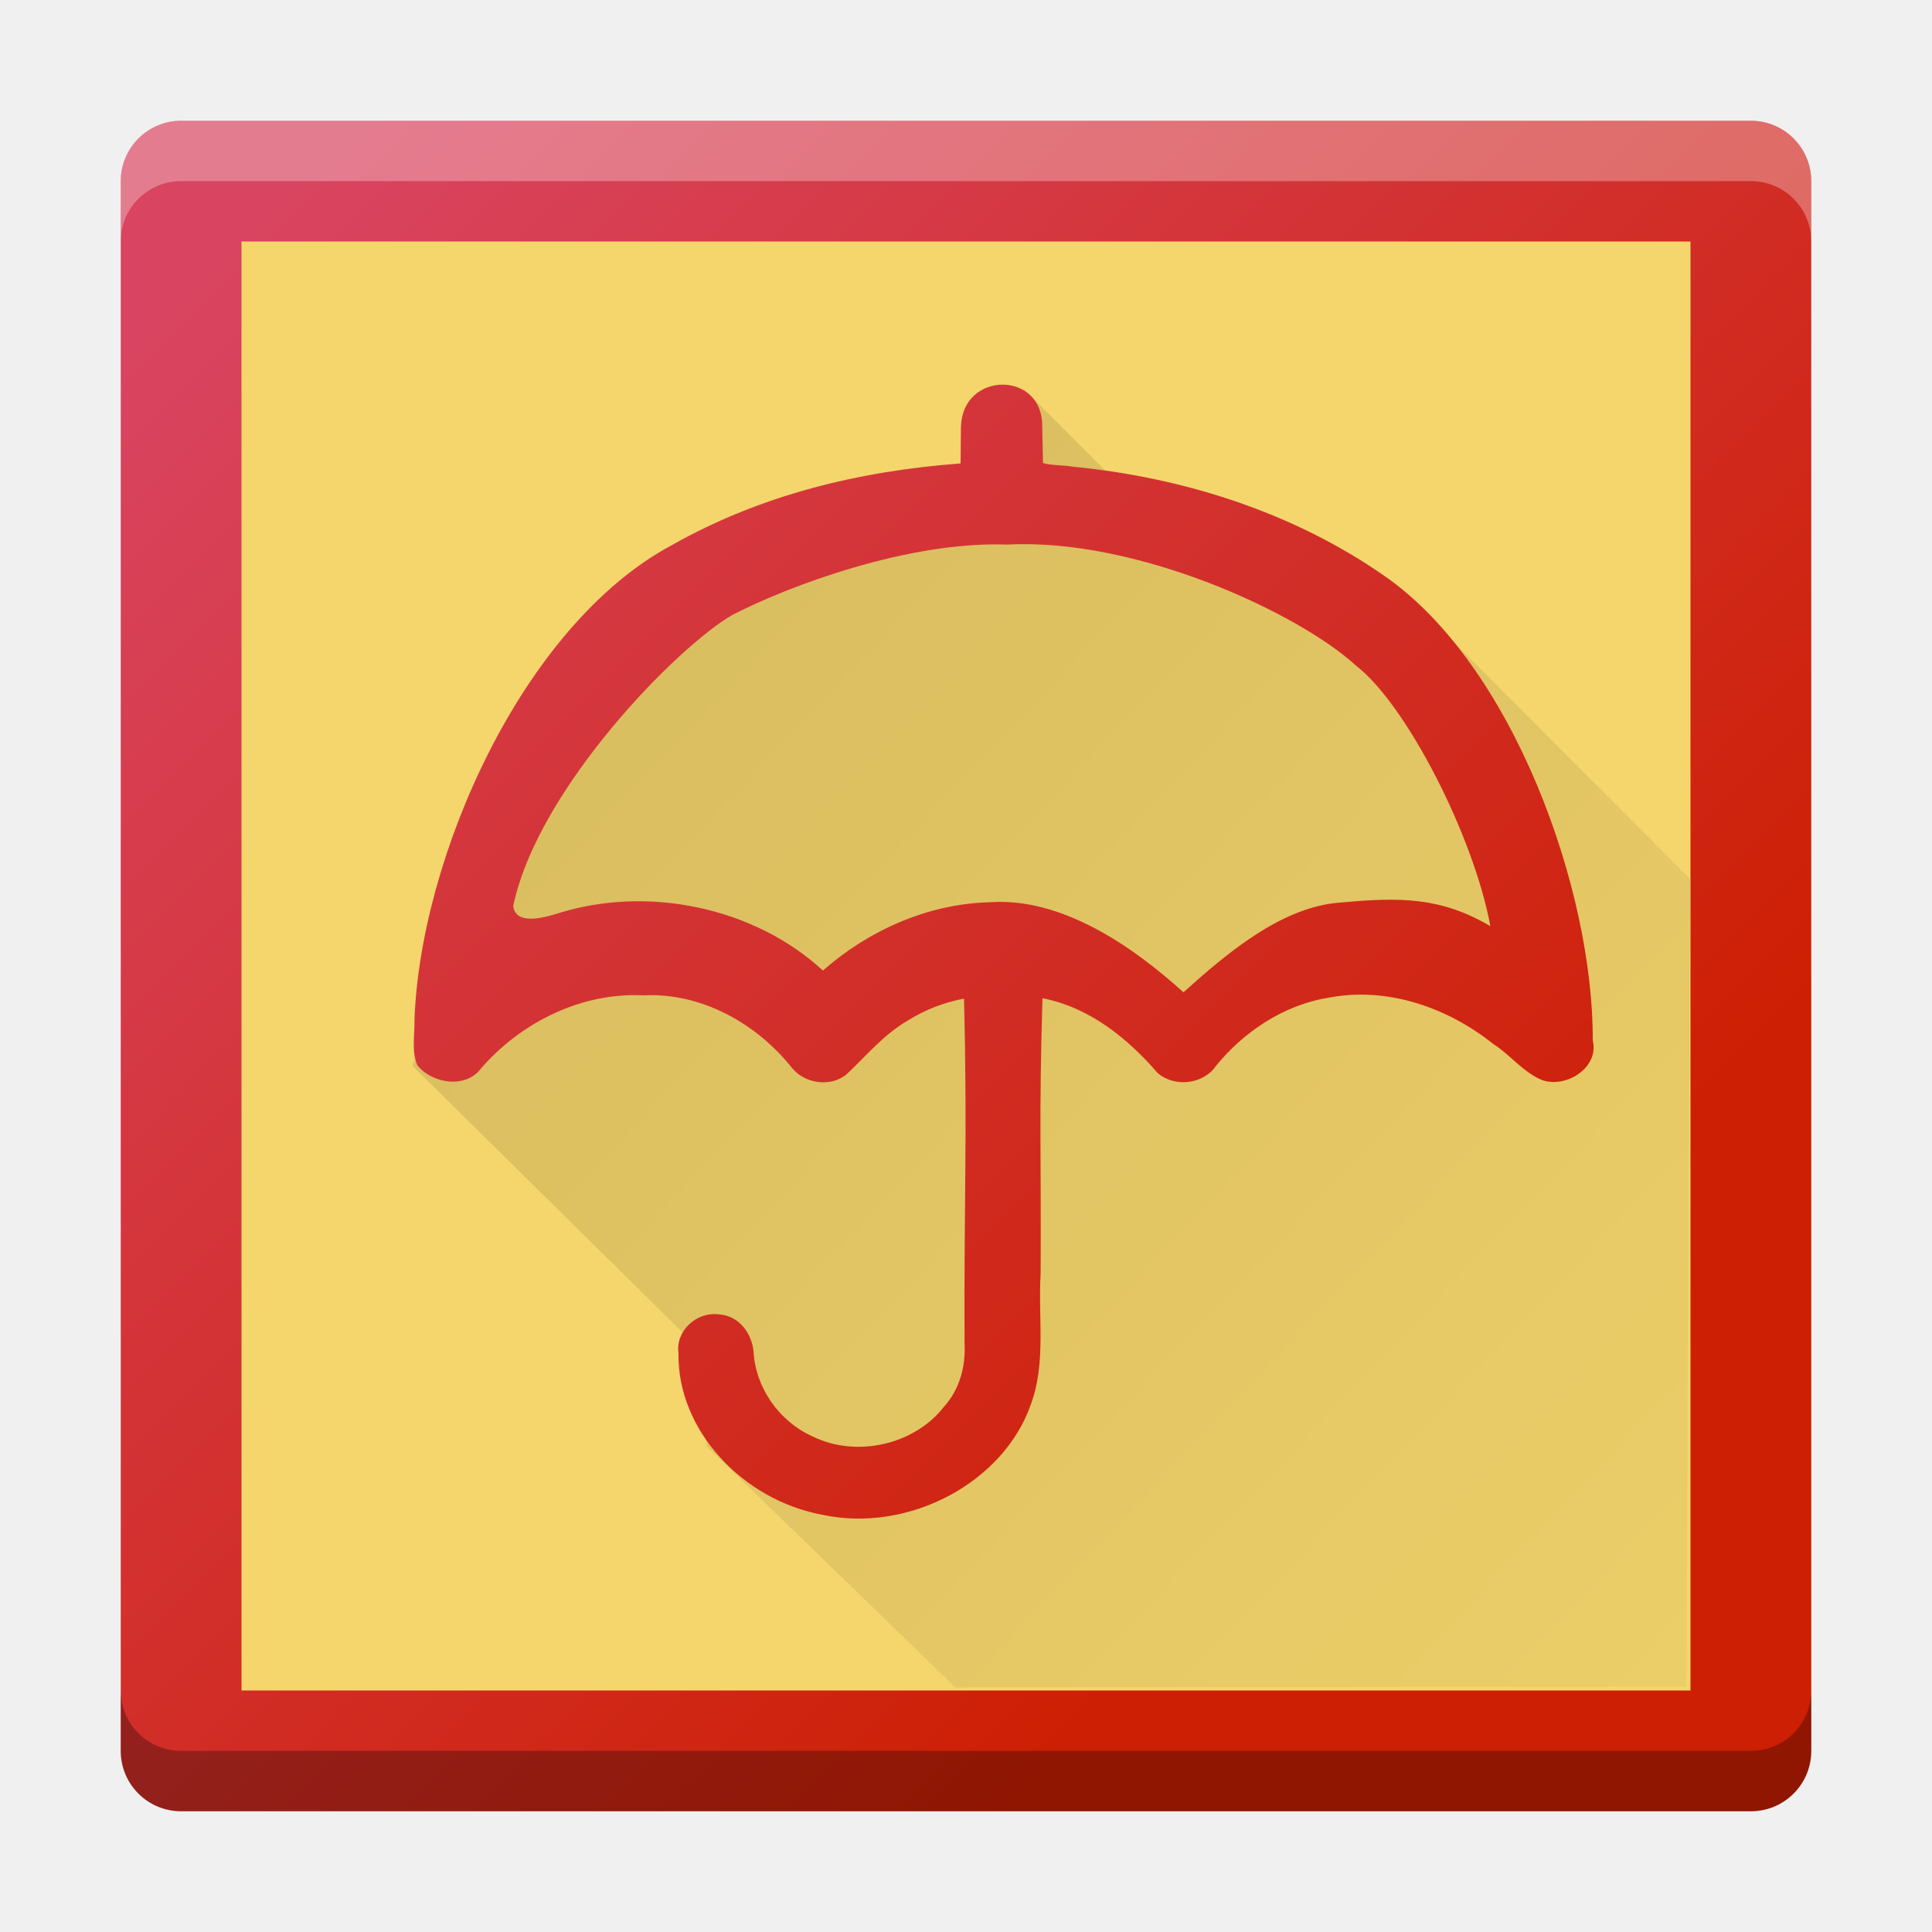
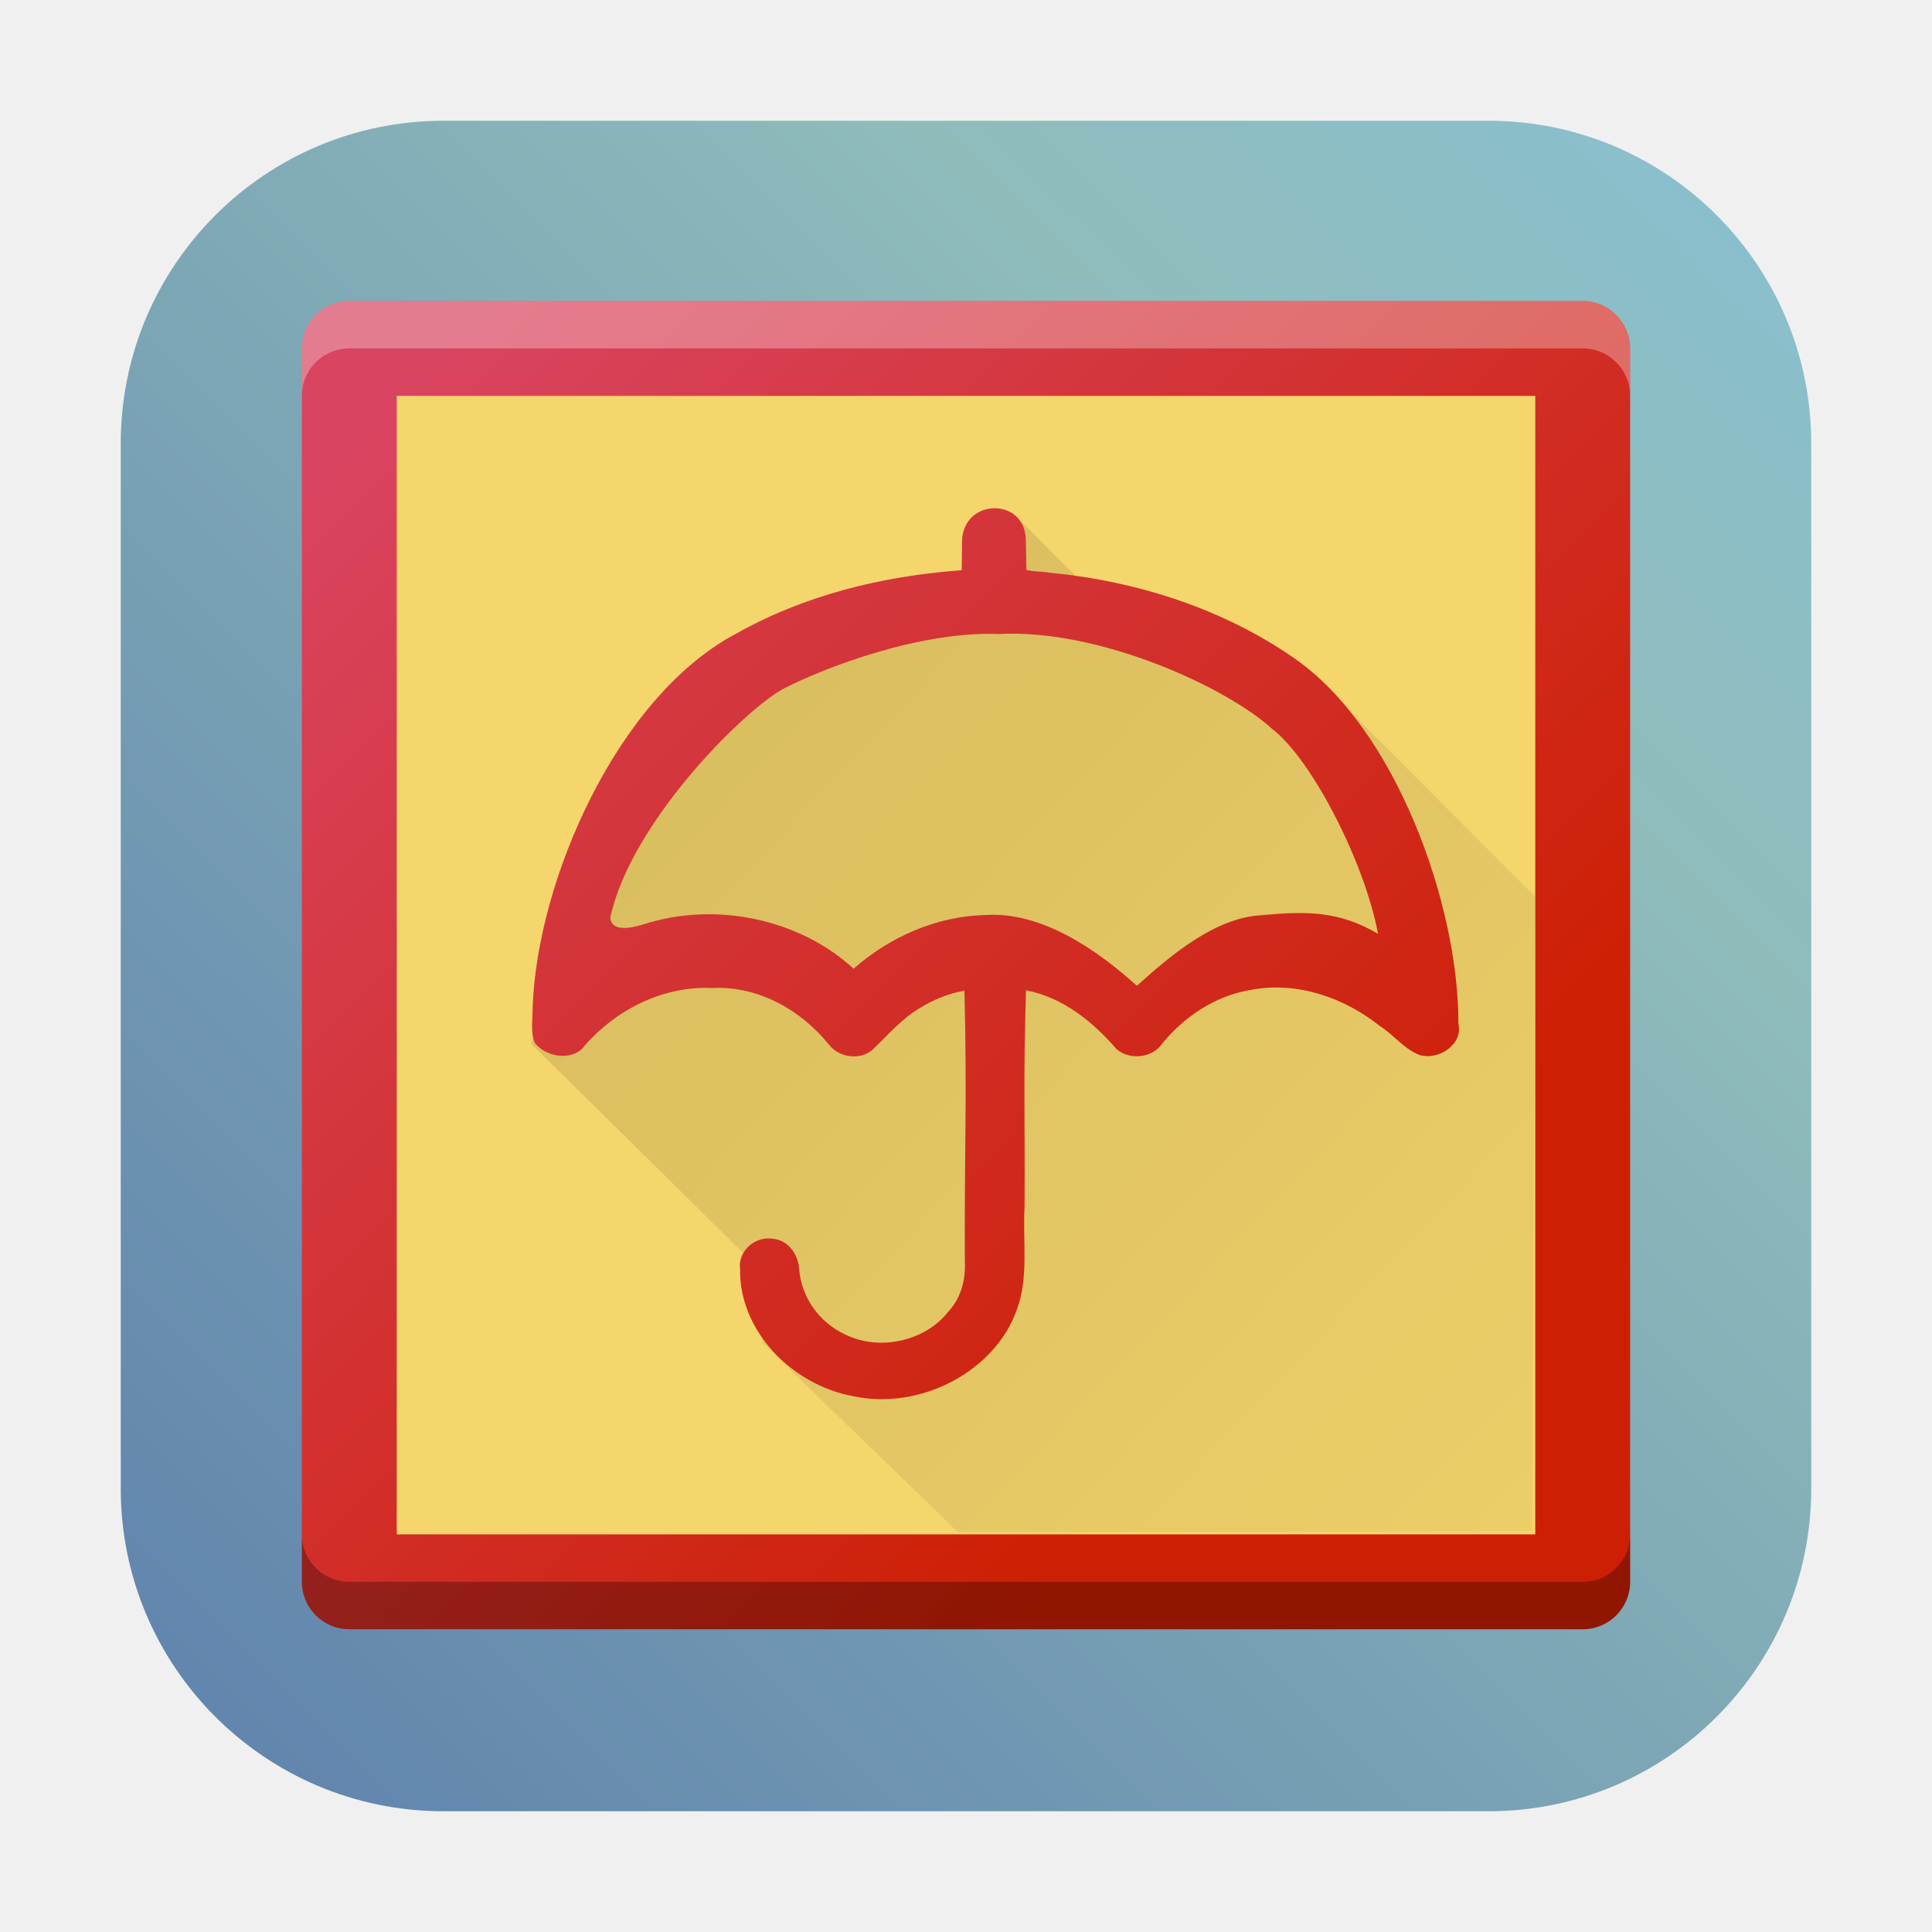
<svg xmlns="http://www.w3.org/2000/svg" xmlns:xlink="http://www.w3.org/1999/xlink" width="32" height="32" id="svg3084" version="1.1">
  <defs id="defs3086">
    <linearGradient xlink:href="#linearGradient3941" id="linearGradient4726-5-8" gradientUnits="userSpaceOnUse" gradientTransform="matrix(1.428571,0,0,1.428571,-544.3464,-736.7521)" x1="394.346" y1="545.128" x2="383.146" y2="533.928" />
    <linearGradient id="linearGradient3941">
      <stop style="stop-color:#cd1f03;stop-opacity:1" offset="0" id="stop3943" />
      <stop style="stop-color:#d94460;stop-opacity:1" offset="1" id="stop3945" />
    </linearGradient>
    <linearGradient xlink:href="#linearGradient4578" id="linearGradient4584" gradientUnits="userSpaceOnUse" gradientTransform="matrix(1.428571,0,0,1.428571,-529.9493,-787.0498)" x1="403.009" y1="547.578" x2="383.146" y2="533.928" />
    <linearGradient id="linearGradient4578">
      <stop id="stop4580" offset="0" style="stop-color:#b21b03;stop-opacity:1" />
      <stop id="stop4582" offset="1" style="stop-color:#d94460;stop-opacity:1" />
    </linearGradient>
    <linearGradient xlink:href="#linearGradient4064" id="linearGradient4600" x1="11.37" y1="-12.559" x2="47.999" y2="25.998" gradientUnits="userSpaceOnUse" gradientTransform="translate(-3.601916,-29.29563)" />
    <linearGradient id="linearGradient4064">
      <stop id="stop4066" offset="0" style="stop-color:#000000;stop-opacity:0.188" />
      <stop id="stop4068" offset="1" style="stop-color:#000000;stop-opacity:0;" />
    </linearGradient>
    <linearGradient xlink:href="#linearGradient4058" id="linearGradient4600-7" x1="2.188" y1="20.018" x2="31.688" y2="48.456" gradientUnits="userSpaceOnUse" gradientTransform="translate(-8.998945,-21.99761)" />
    <linearGradient id="linearGradient4058">
      <stop id="stop4060" offset="0" style="stop-color:#000000;stop-opacity:0.145" />
      <stop id="stop4062" offset="1" style="stop-color:#000000;stop-opacity:0;" />
    </linearGradient>
    <linearGradient xlink:href="#linearGradient3941-1" id="linearGradient4726-5-8-3" gradientUnits="userSpaceOnUse" gradientTransform="matrix(1.428571,0,0,1.428571,-553.352,-758.1997)" x1="394.346" y1="545.128" x2="383.146" y2="533.928" />
    <linearGradient id="linearGradient3941-1">
      <stop style="stop-color:#cd1f03;stop-opacity:1" offset="0" id="stop3943-4" />
      <stop style="stop-color:#d94460;stop-opacity:1" offset="1" id="stop3945-9" />
    </linearGradient>
    <linearGradient y2="533.928" x2="383.146" y1="545.128" x1="394.346" gradientTransform="matrix(1.428571,0,0,1.428571,-554.3464,-758.7522)" gradientUnits="userSpaceOnUse" id="linearGradient3228" xlink:href="#linearGradient3941" />
-     <linearGradient xlink:href="#linearGradient3941-1" id="linearGradient3293" gradientUnits="userSpaceOnUse" gradientTransform="matrix(1.922624,0,0,1.922624,-735.5337,-1038.172)" x1="394.346" y1="545.128" x2="383.146" y2="533.928" />
-     <linearGradient xlink:href="#linearGradient4058" id="linearGradient3295" gradientUnits="userSpaceOnUse" gradientTransform="matrix(1.345837,0,0,1.345837,-2.923177,-47.36377)" x1="5.887" y1="24.047" x2="31.688" y2="48.456" />
-     <linearGradient xlink:href="#linearGradient3941" id="linearGradient3297" gradientUnits="userSpaceOnUse" gradientTransform="matrix(1.731601,0,0,1.731601,-661.5144,-934.6063)" x1="394.346" y1="545.128" x2="383.146" y2="533.928" />
    <linearGradient gradientTransform="matrix(0.6999997,0,0,0.6999997,-303.0031,-370.37)" gradientUnits="userSpaceOnUse" x2="419.974" y2="539.825" x1="406.501" y1="527.014" id="c">
      <stop id="stop17" stop-color="#292c2f" />
      <stop id="stop19" stop-opacity="0" offset="1" />
    </linearGradient>
    <linearGradient gradientUnits="userSpaceOnUse" x2="0" y2="14" y1="34" id="b" gradientTransform="matrix(0.6999997,0,0,0.6999997,-33.80419,-20.5102)">
      <stop style="stop-color:#bfc9c9;stop-opacity:1" id="stop12" stop-color="#536161" />
      <stop style="stop-color:#fbfbfb;stop-opacity:1" id="stop14" stop-color="#f4f5f5" offset="1" />
    </linearGradient>
    <linearGradient x1="428.816" gradientTransform="matrix(0.6999997,0,0,0.6999997,-269.9989,-366.6598)" gradientUnits="userSpaceOnUse" x2="388.865" y2="499.679" y1="547.634" id="a">
      <stop id="stop7" stop-color="#2a2c2f" />
      <stop id="stop9" stop-color="#536161" offset="1" />
    </linearGradient>
    <linearGradient xlink:href="#linearGradient3941" id="linearGradient3297-7" gradientUnits="userSpaceOnUse" gradientTransform="matrix(1.731601,0,0,1.731601,-663.5144,-920.6063)" x1="394.346" y1="545.128" x2="383.146" y2="533.928" />
+     <linearGradient xlink:href="#linearGradient901" id="linearGradient903" x1="0.926" y1="16.034" x2="15.875" y2="1.058" gradientUnits="userSpaceOnUse" gradientTransform="matrix(1.856614,0,0,1.856614,0.280732,-15.76839)" />
+     <linearGradient id="linearGradient901">
+       <stop style="stop-color:#5e81ac;stop-opacity:1;" offset="0" id="stop897" />
+       <stop style="stop-color:#8fbcbb;stop-opacity:1;" offset="0.742" id="stop2206" />
+       <stop style="stop-color:#88c0d0;stop-opacity:1;" offset="1" id="stop899" />
+     </linearGradient>
+     <linearGradient xlink:href="#linearGradient3941" id="linearGradient3105" gradientUnits="userSpaceOnUse" gradientTransform="matrix(1.360543,0,0,1.360543,-516.3324,-734.3479)" x1="394.346" y1="545.128" x2="383.146" y2="533.928" />
+     <linearGradient xlink:href="#linearGradient4058" id="linearGradient3107" gradientUnits="userSpaceOnUse" gradientTransform="matrix(1.057443,0,0,1.057443,1.131798,-37.2292)" x1="5.887" y1="24.047" x2="31.688" y2="48.456" />
+     <linearGradient xlink:href="#linearGradient3941-1" id="linearGradient3109" gradientUnits="userSpaceOnUse" gradientTransform="matrix(1.510633,0,0,1.510633,-574.4904,-815.7207)" x1="394.346" y1="545.128" x2="383.146" y2="533.928" />
  </defs>
  <g id="layer1" transform="translate(0,16)">
-     <rect style="fill:url(#linearGradient3297);color:#000000;clip-rule:nonzero;display:inline;overflow:visible;visibility:visible;opacity:1;isolation:auto;mix-blend-mode:normal;color-interpolation:sRGB;color-interpolation-filters:linearRGB;solid-color:#000000;solid-opacity:1;fill-opacity:1;fill-rule:nonzero;stroke:none;stroke-width:1;stroke-linecap:butt;stroke-linejoin:miter;stroke-miterlimit:4;stroke-dasharray:none;stroke-dashoffset:0;stroke-opacity:1;marker:none;filter-blend-mode:normal;filter-gaussianBlur-deviation:0;color-rendering:auto;image-rendering:auto;shape-rendering:auto;text-rendering:auto;enable-background:accumulate" id="rect23" height="28" rx="1" y="-14" x="2" width="28" ry="1" />
-     <path id="path3096" d="m 4,-12 24,0 0,24 -24,0 z" style="color:#000000;display:inline;overflow:visible;visibility:visible;fill:#f5d66c;fill-opacity:1;fill-rule:nonzero;stroke:none;stroke-width:1;marker:none;enable-background:accumulate" />
-     <path id="path3106" d="m 16.959,-9.553 1.55,1.55 4.678,1.745 4.805,4.813 -0.058,13.381 -12.11,0.013 L 11.708,7.958 11.471,6.234 6.831,1.653 8.794,-4.116 11.352,-6.555 16.229,-8.161 Z" style="color:#000000;display:inline;overflow:visible;visibility:visible;fill:url(#linearGradient3295);fill-opacity:1;fill-rule:nonzero;stroke:none;stroke-width:1px;marker:none;enable-background:accumulate" />
-     <path id="path3108" d="m 15.916,-8.937 -0.006,0.613 c -1.695,0.127 -3.313,0.525 -4.775,1.349 -2.489,1.329 -4.177,5.186 -4.27,7.871 0.005,0.245 -0.052,0.52 0.047,0.746 0.237,0.305 0.802,0.396 1.053,0.057 0.644,-0.745 1.643,-1.265 2.69,-1.213 0.979,-0.049 1.883,0.48 2.454,1.191 0.206,0.269 0.644,0.341 0.914,0.116 0.324,-0.304 0.611,-0.656 1.01,-0.888 0.285,-0.178 0.6,-0.303 0.934,-0.364 0.058,2.338 -0.002,3.368 0.009,5.706 C 15.996,6.633 15.897,7.016 15.625,7.312 15.143,7.924 14.195,8.149 13.467,7.796 12.891,7.538 12.512,6.973 12.481,6.382 12.452,6.09 12.246,5.79 11.905,5.77 c -0.382,-0.048 -0.72,0.29 -0.667,0.641 -0.023,1.281 1.066,2.439 2.394,2.681 1.427,0.299 2.991,-0.538 3.442,-1.83 0.256,-0.696 0.118,-1.443 0.162,-2.165 0.011,-1.957 -0.029,-2.607 0.031,-4.563 0.784,0.151 1.417,0.672 1.904,1.235 0.276,0.247 0.76,0.192 0.965,-0.11 0.46,-0.564 1.118,-1.014 1.876,-1.135 0.978,-0.187 1.977,0.173 2.716,0.764 0.289,0.182 0.504,0.482 0.831,0.608 0.42,0.124 0.929,-0.236 0.822,-0.662 0.013,-2.493 -1.326,-6.242 -3.471,-7.709 -1.487,-1.032 -3.299,-1.617 -5.139,-1.795 -0.171,-0.029 -0.345,-0.018 -0.496,-0.06 l -0.012,-0.608 c 0.007,-0.928 -1.318,-0.915 -1.346,0 z m 6.54,3.96 c 0.833,0.635 1.954,2.825 2.229,4.317 -0.821,-0.483 -1.497,-0.482 -2.48,-0.391 -0.978,0.065 -1.902,0.856 -2.603,1.487 -0.844,-0.764 -2.016,-1.575 -3.205,-1.492 -1.038,0.025 -2.021,0.475 -2.767,1.131 C 12.498,-0.969 10.721,-1.351 9.207,-0.861 8.877,-0.761 8.532,-0.715 8.501,-0.997 c 0.414,-1.96 2.739,-4.309 3.63,-4.818 0.931,-0.48 2.912,-1.225 4.556,-1.165 2.148,-0.113 4.829,1.138 5.771,2.004 z" style="color:#000000;display:inline;overflow:visible;visibility:visible;fill:url(#linearGradient3293);fill-opacity:1;fill-rule:nonzero;stroke:none;stroke-width:1;marker:none;enable-background:accumulate" />
-     <path style="color:#000000;clip-rule:nonzero;display:inline;overflow:visible;visibility:visible;opacity:0.3;isolation:auto;mix-blend-mode:normal;color-interpolation:sRGB;color-interpolation-filters:linearRGB;solid-color:#000000;solid-opacity:1;fill:#ffffff;fill-opacity:1;fill-rule:nonzero;stroke-width:1;stroke-linecap:butt;stroke-linejoin:miter;stroke-miterlimit:4;stroke-dasharray:none;stroke-dashoffset:0;stroke-opacity:1;color-rendering:auto;image-rendering:auto;shape-rendering:auto;text-rendering:auto;enable-background:accumulate" d="m 3,-14 c -0.554,0 -1,0.446 -1,1 l 0,1 c 0,-0.554 0.446,-1 1,-1 l 26,0 c 0.554,0 1,0.446 1,1 l 0,-1 c 0,-0.554 -0.446,-1 -1,-1 l -26,0 z" id="rect7042" />
-     <path id="path7077" d="M 3,14 C 2.446,14 2,13.554 2,13 l 0,-1 c 0,0.554 0.446,1 1,1 l 26,0 c 0.554,0 1,-0.446 1,-1 l 0,1 c 0,0.554 -0.446,1 -1,1 L 3,14 Z" style="color:#000000;clip-rule:nonzero;display:inline;overflow:visible;visibility:visible;opacity:0.3;isolation:auto;mix-blend-mode:normal;color-interpolation:sRGB;color-interpolation-filters:linearRGB;solid-color:#000000;solid-opacity:1;fill:#000000;fill-opacity:1;fill-rule:nonzero;stroke-width:1;stroke-linecap:butt;stroke-linejoin:miter;stroke-miterlimit:4;stroke-dasharray:none;stroke-dashoffset:0;stroke-opacity:1;color-rendering:auto;image-rendering:auto;shape-rendering:auto;text-rendering:auto;enable-background:accumulate" />
+     <rect x="2" y="-14" width="28" height="28" ry="5.346" stroke-linecap="round" stroke-width="1.397" id="rect28" rx="5.346" style="fill:url(#linearGradient903);fill-opacity:1" />
+     <rect style="color:#000000;clip-rule:nonzero;display:inline;overflow:visible;visibility:visible;isolation:auto;mix-blend-mode:normal;color-interpolation:sRGB;color-interpolation-filters:linearRGB;solid-color:#000000;solid-opacity:1;fill:url(#linearGradient3105);fill-opacity:1;fill-rule:nonzero;stroke:none;stroke-width:0.786;stroke-linecap:butt;stroke-linejoin:miter;stroke-miterlimit:4;stroke-dasharray:none;stroke-dashoffset:0;stroke-opacity:1;marker:none;color-rendering:auto;image-rendering:auto;shape-rendering:auto;text-rendering:auto;enable-background:accumulate" id="rect23-0" height="22" rx="0.786" y="-11.015" x="5" width="22" ry="0.786" />
+     <path id="path3096-2" d="M 6.571,-9.443 H 25.429 V 9.414 H 6.571 Z" style="color:#000000;display:inline;overflow:visible;visibility:visible;fill:#f5d66c;fill-opacity:1;fill-rule:nonzero;stroke:none;stroke-width:0.786;marker:none;enable-background:accumulate" />
+     <path id="path3106-3" d="m 16.754,-7.521 1.218,1.218 3.676,1.371 3.776,3.782 -0.046,10.514 -9.515,0.01 -3.235,-3.136 -0.187,-1.354 -3.645,-3.599 1.542,-4.533 2.01,-1.916 3.832,-1.262 z" style="color:#000000;display:inline;overflow:visible;visibility:visible;fill:url(#linearGradient3107);fill-opacity:1;fill-rule:nonzero;stroke:none;stroke-width:0.786px;marker:none;enable-background:accumulate" />
+     <path id="path3108-7" d="m 15.934,-7.037 -0.005,0.481 c -1.332,0.1 -2.603,0.412 -3.752,1.06 -1.955,1.044 -3.282,4.075 -3.355,6.184 0.004,0.193 -0.041,0.408 0.037,0.586 0.186,0.24 0.631,0.311 0.827,0.044 0.506,-0.585 1.291,-0.994 2.114,-0.953 0.769,-0.039 1.479,0.377 1.928,0.936 0.162,0.211 0.506,0.268 0.718,0.091 0.255,-0.239 0.48,-0.515 0.794,-0.698 0.224,-0.139 0.472,-0.238 0.734,-0.286 0.046,1.837 -0.002,2.646 0.007,4.483 0.016,0.304 -0.062,0.605 -0.276,0.837 -0.378,0.48 -1.123,0.657 -1.696,0.38 -0.452,-0.203 -0.75,-0.647 -0.774,-1.111 -0.023,-0.23 -0.185,-0.466 -0.453,-0.481 -0.3,-0.038 -0.565,0.228 -0.524,0.504 -0.018,1.006 0.838,1.916 1.881,2.107 1.121,0.235 2.35,-0.423 2.704,-1.438 0.201,-0.546 0.093,-1.134 0.127,-1.701 0.009,-1.538 -0.023,-2.048 0.024,-3.586 0.616,0.119 1.114,0.528 1.496,0.971 0.217,0.194 0.597,0.151 0.758,-0.086 0.361,-0.443 0.879,-0.797 1.474,-0.892 0.769,-0.147 1.553,0.136 2.134,0.6 0.227,0.143 0.396,0.378 0.653,0.478 0.33,0.098 0.73,-0.186 0.646,-0.52 0.01,-1.959 -1.042,-4.904 -2.728,-6.057 -1.168,-0.811 -2.592,-1.27 -4.037,-1.41 -0.134,-0.023 -0.271,-0.015 -0.39,-0.047 l -0.009,-0.478 c 0.005,-0.729 -1.036,-0.719 -1.057,0 z m 5.139,3.112 c 0.654,0.499 1.536,2.22 1.751,3.392 -0.645,-0.38 -1.176,-0.378 -1.949,-0.307 -0.769,0.051 -1.494,0.673 -2.045,1.168 -0.663,-0.6 -1.584,-1.237 -2.518,-1.172 -0.816,0.02 -1.588,0.373 -2.174,0.889 -0.89,-0.822 -2.286,-1.121 -3.475,-0.736 -0.259,0.079 -0.531,0.115 -0.555,-0.107 0.325,-1.54 2.152,-3.386 2.852,-3.786 0.732,-0.377 2.288,-0.963 3.579,-0.915 1.688,-0.089 3.794,0.894 4.534,1.574 z" style="color:#000000;display:inline;overflow:visible;visibility:visible;fill:url(#linearGradient3109);fill-opacity:1;fill-rule:nonzero;stroke:none;stroke-width:0.786;marker:none;enable-background:accumulate" />
+     <path style="color:#000000;clip-rule:nonzero;display:inline;overflow:visible;visibility:visible;opacity:0.3;isolation:auto;mix-blend-mode:normal;color-interpolation:sRGB;color-interpolation-filters:linearRGB;solid-color:#000000;solid-opacity:1;fill:#ffffff;fill-opacity:1;fill-rule:nonzero;stroke-width:0.786;stroke-linecap:butt;stroke-linejoin:miter;stroke-miterlimit:4;stroke-dasharray:none;stroke-dashoffset:0;stroke-opacity:1;color-rendering:auto;image-rendering:auto;shape-rendering:auto;text-rendering:auto;enable-background:accumulate" d="m 5.786,-11.015 c -0.435,0 -0.786,0.35 -0.786,0.786 v 0.786 c 0,-0.435 0.35,-0.786 0.786,-0.786 H 26.214 c 0.435,0 0.786,0.35 0.786,0.786 V -10.229 c 0,-0.435 -0.35,-0.786 -0.786,-0.786 z" id="rect7042-5" />
+     <path id="path7077-9" d="m 5.786,10.985 c -0.435,0 -0.786,-0.35 -0.786,-0.786 V 9.414 c 0,0.435 0.35,0.786 0.786,0.786 H 26.214 c 0.435,0 0.786,-0.35 0.786,-0.786 v 0.786 c 0,0.435 -0.35,0.786 -0.786,0.786 z" style="color:#000000;clip-rule:nonzero;display:inline;overflow:visible;visibility:visible;opacity:0.3;isolation:auto;mix-blend-mode:normal;color-interpolation:sRGB;color-interpolation-filters:linearRGB;solid-color:#000000;solid-opacity:1;fill:#000000;fill-opacity:1;fill-rule:nonzero;stroke-width:0.786;stroke-linecap:butt;stroke-linejoin:miter;stroke-miterlimit:4;stroke-dasharray:none;stroke-dashoffset:0;stroke-opacity:1;color-rendering:auto;image-rendering:auto;shape-rendering:auto;text-rendering:auto;enable-background:accumulate" />
  </g>
</svg>
